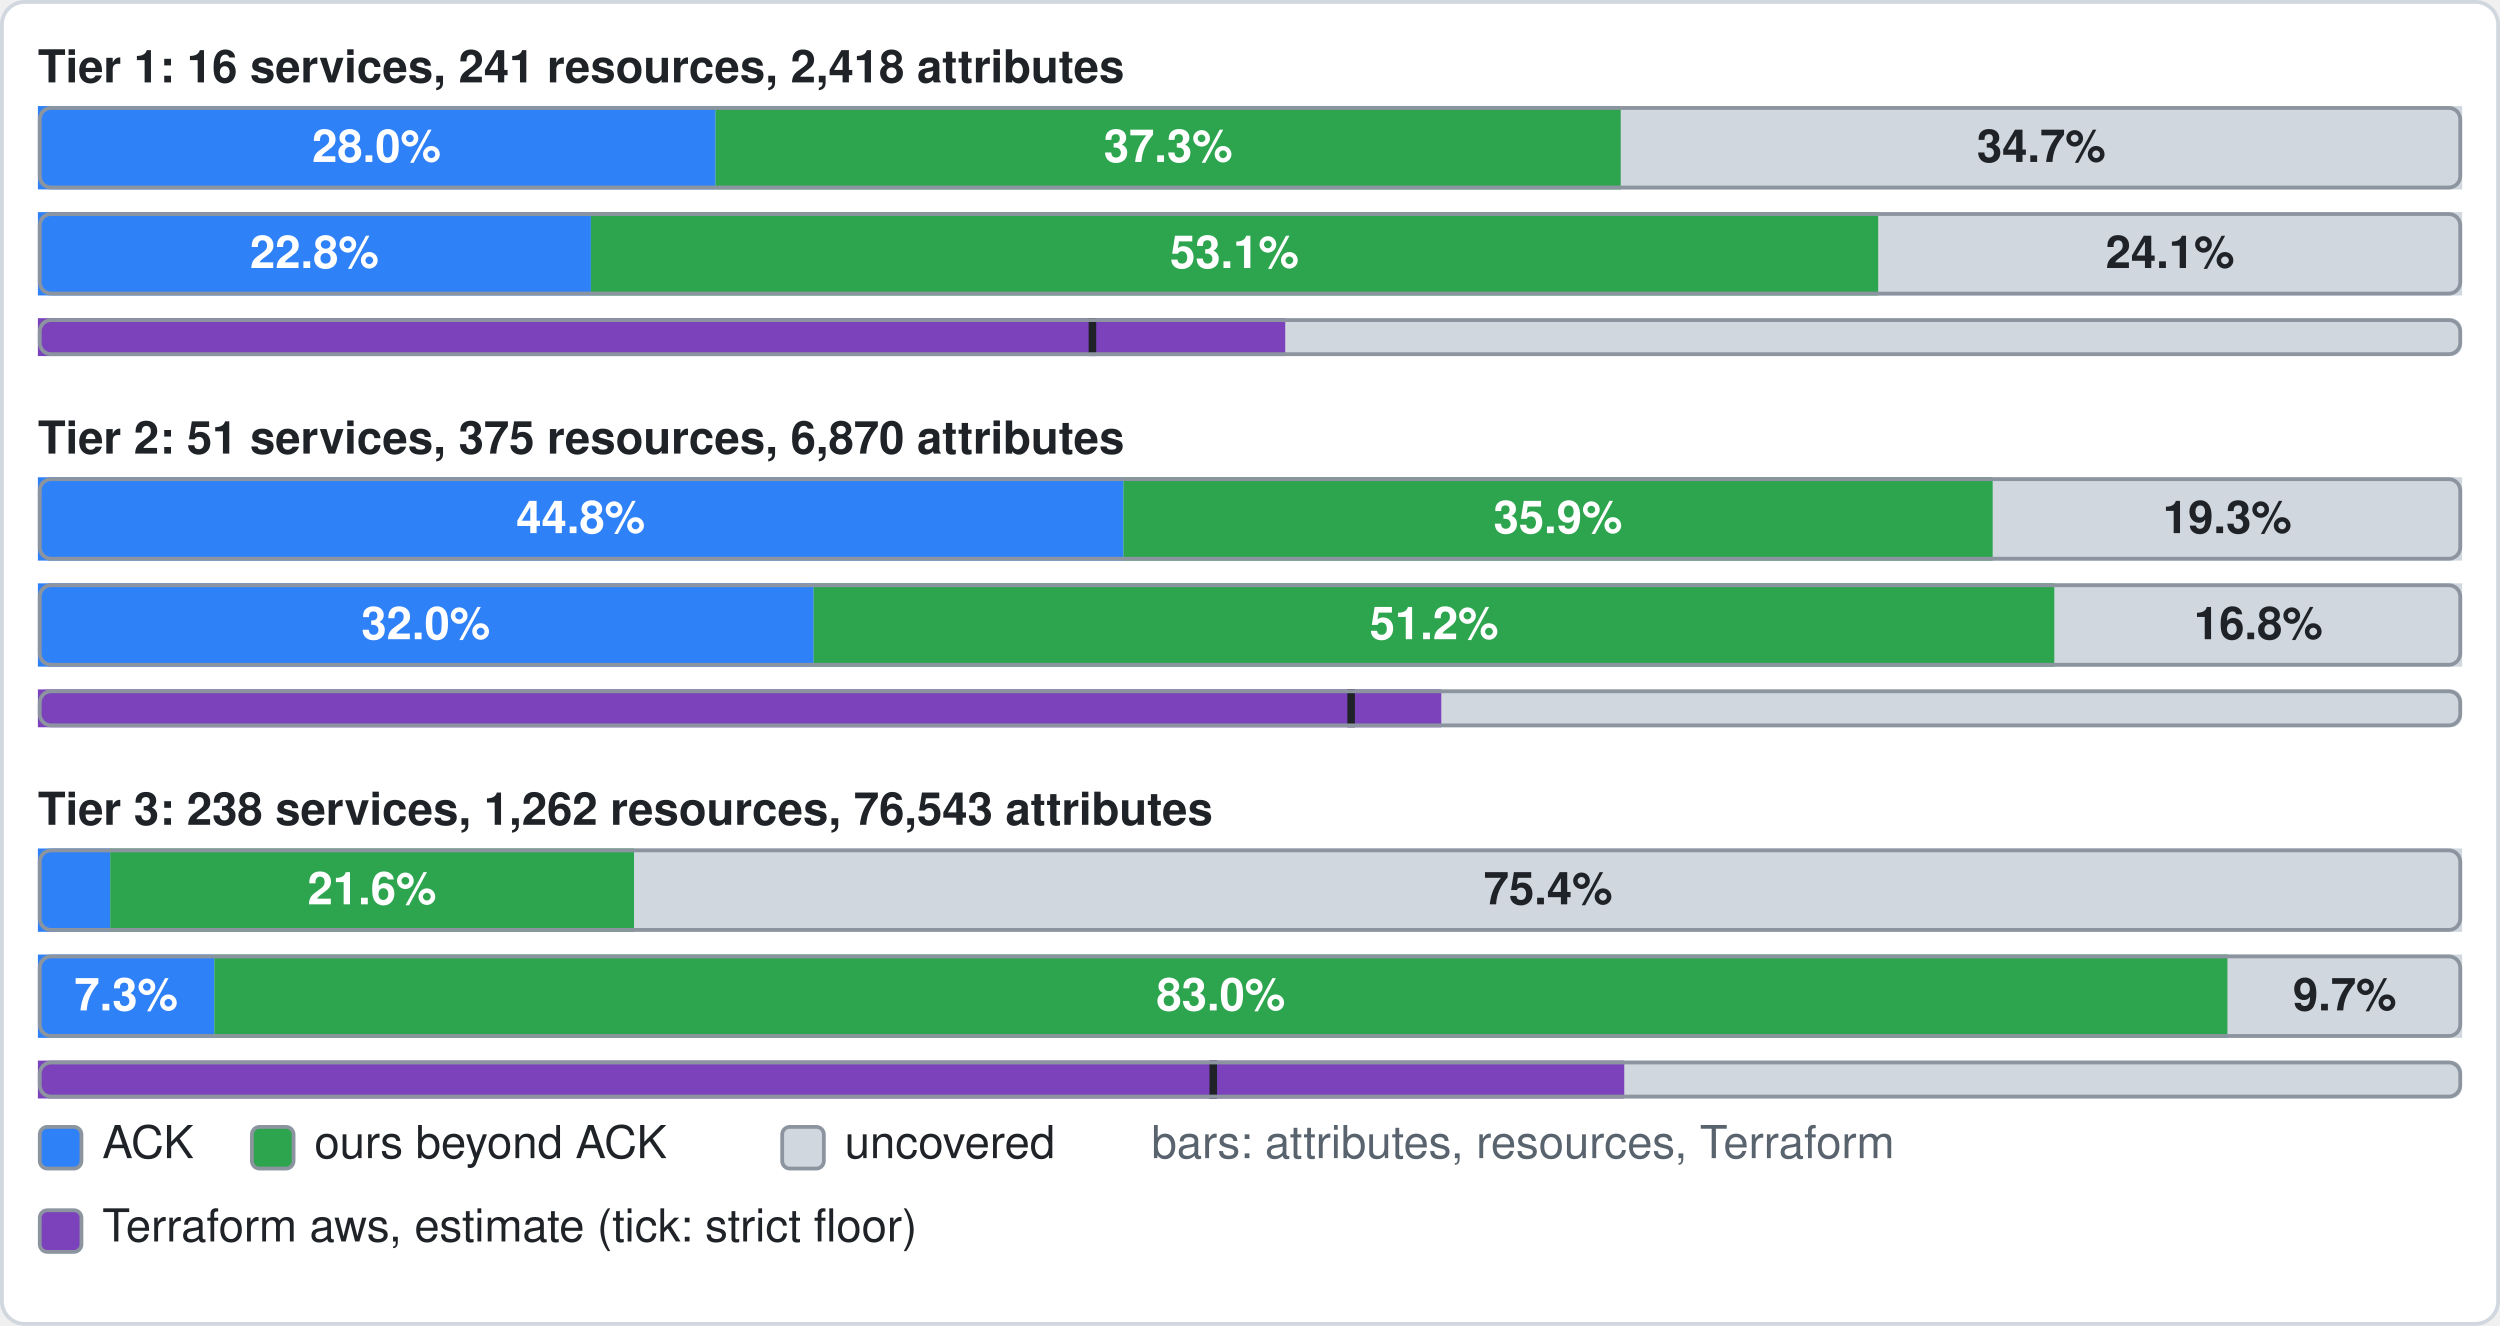
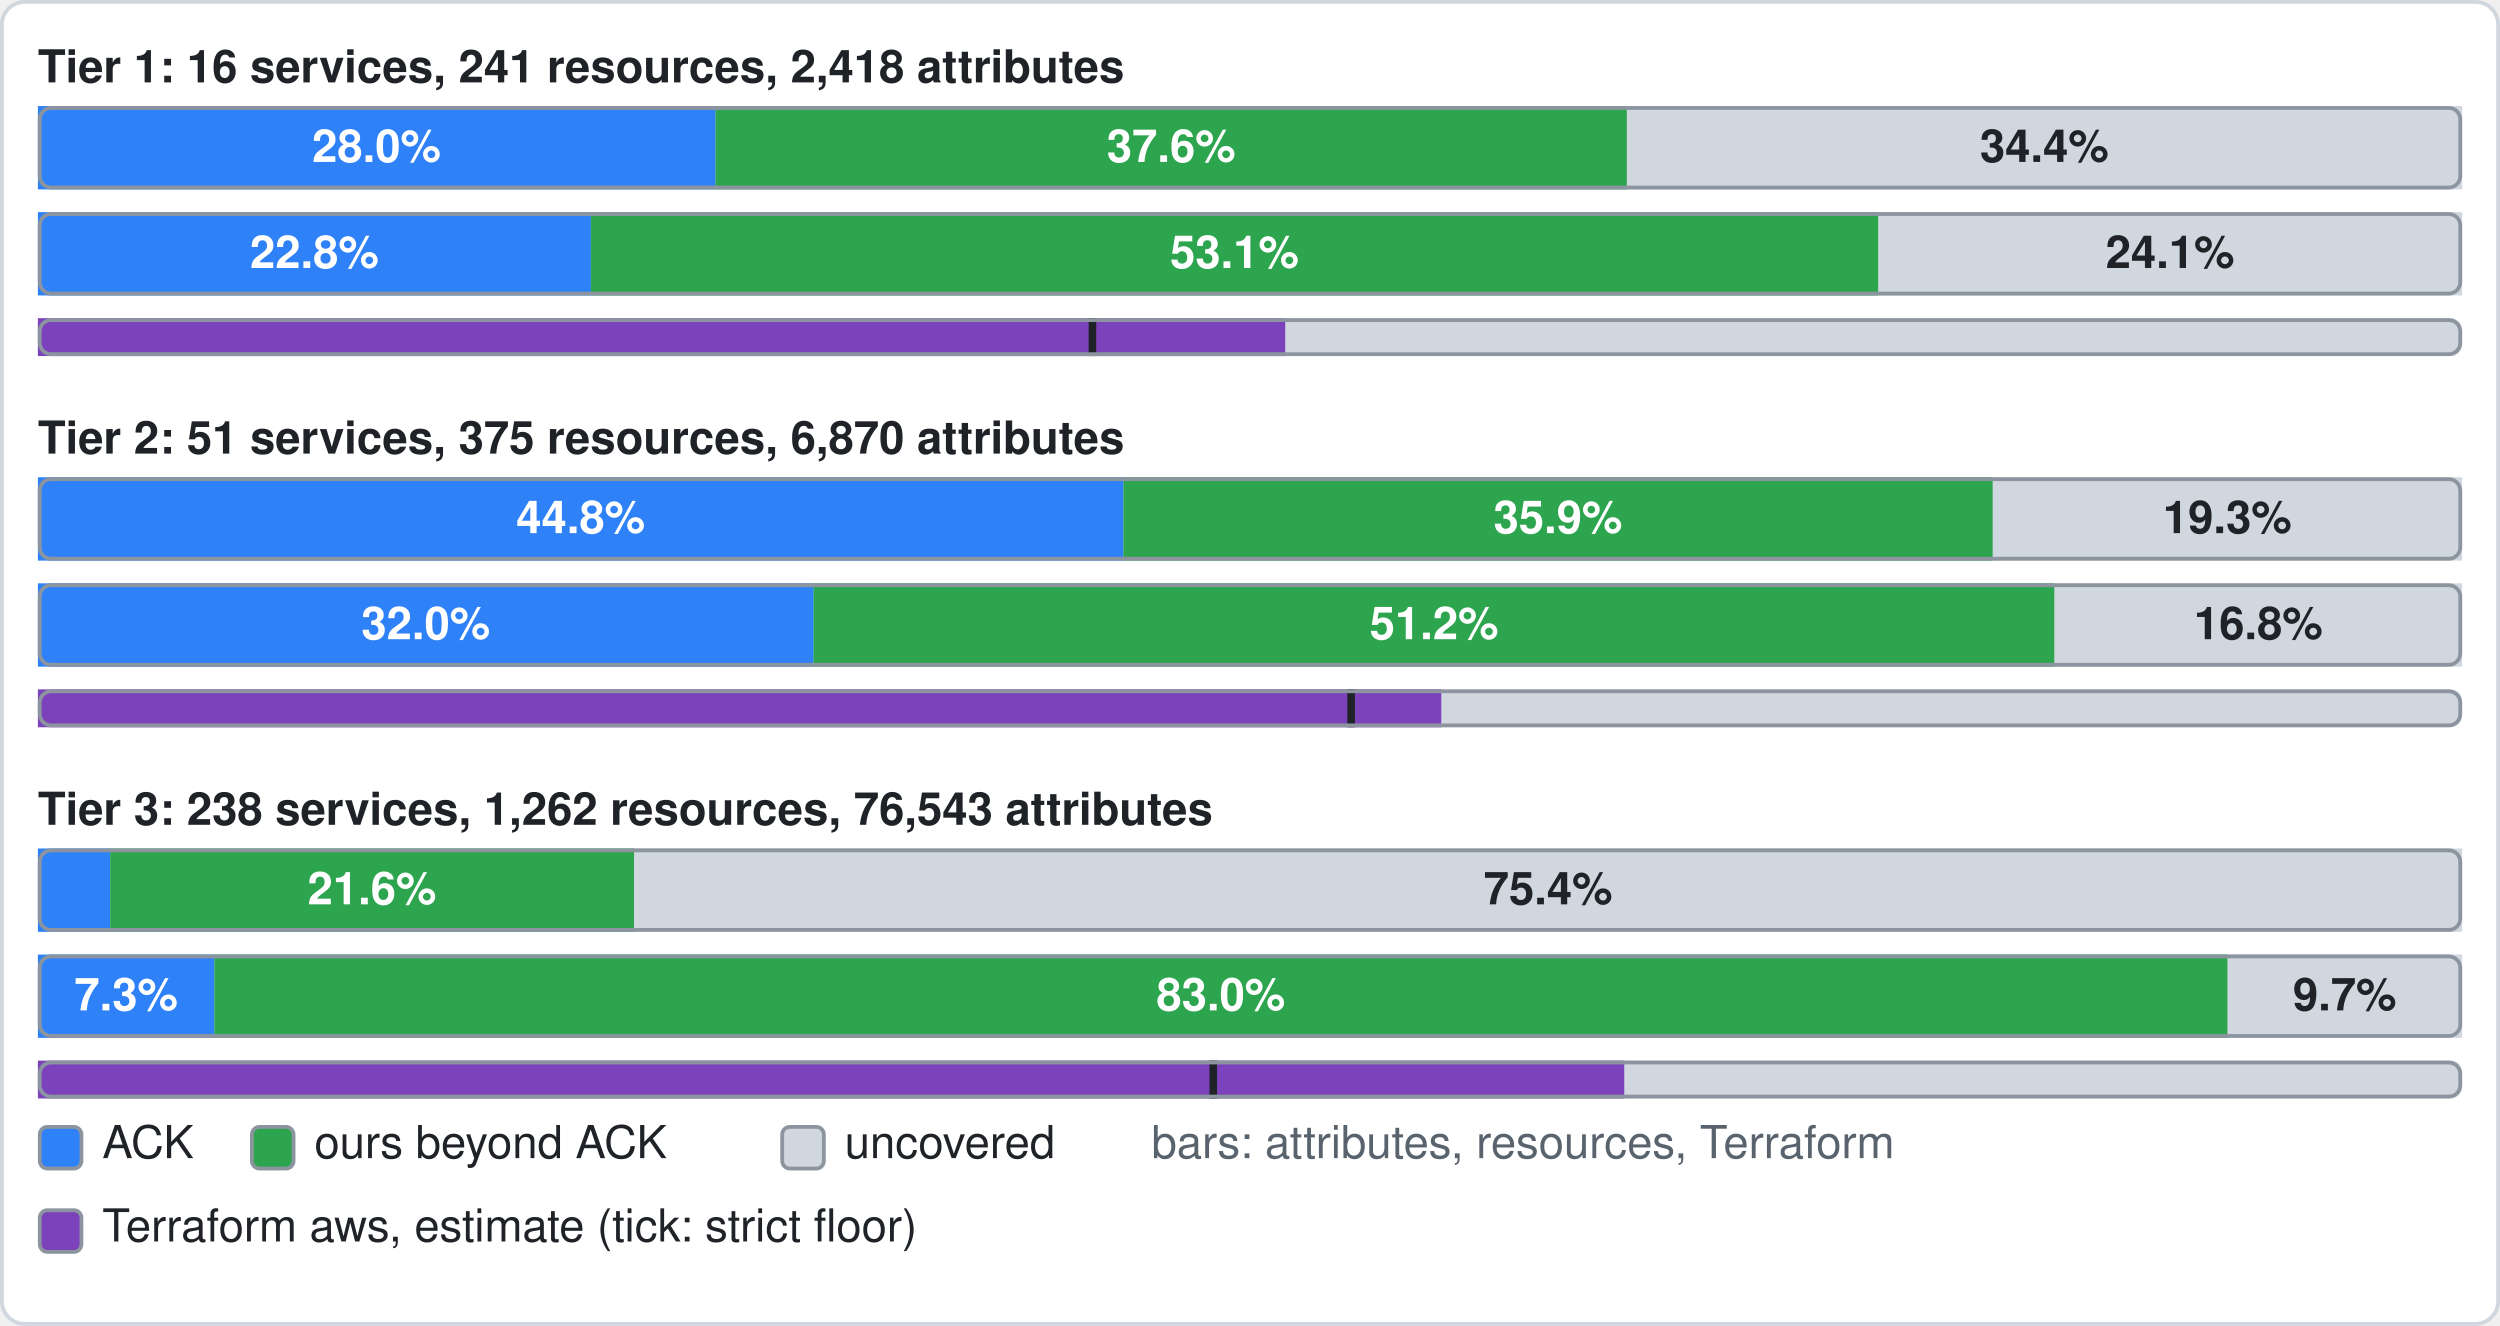
- <svg xmlns="http://www.w3.org/2000/svg" width="660" height="350" viewBox="0 0 660 350" role="img" aria-label="Tier 1: attributes official 28.0%, ours beyond 37.3%, uncovered 34.7%; resources official 22.8%, ours beyond 53.1%, uncovered 24.1%; Terraform aws provider (estimate): 51.5% of 2400 attributes, at least 43.5%. Tier 2: attributes official 44.8%, ours beyond 35.9%, uncovered 19.3%; resources official 32.0%, ours beyond 51.2%, uncovered 16.8%; Terraform aws provider (estimate): 57.9% of 6848 attributes, at least 54.2%. Tier 3: attributes official 3.0%, ours beyond 21.6%, uncovered 75.4%; resources official 7.3%, ours beyond 83.0%, uncovered 9.7%; Terraform aws provider (estimate): 65.4% of 76525 attributes, at least 48.5%">
+ <svg xmlns="http://www.w3.org/2000/svg" width="660" height="350" viewBox="0 0 660 350" role="img" aria-label="Tier 1: attributes official 28.0%, ours beyond 37.6%, uncovered 34.4%; resources official 22.8%, ours beyond 53.1%, uncovered 24.1%; Terraform aws provider (estimate): 51.5% of 2400 attributes, at least 43.5%. Tier 2: attributes official 44.8%, ours beyond 35.9%, uncovered 19.3%; resources official 32.0%, ours beyond 51.2%, uncovered 16.8%; Terraform aws provider (estimate): 57.9% of 6848 attributes, at least 54.2%. Tier 3: attributes official 3.0%, ours beyond 21.6%, uncovered 75.4%; resources official 7.3%, ours beyond 83.0%, uncovered 9.7%; Terraform aws provider (estimate): 65.4% of 76525 attributes, at least 48.5%">
  <rect x="0.5" y="0.5" width="659" height="349" rx="6" fill="#ffffff" stroke="#d0d7de" />
  <text x="10" y="19" font-family="-apple-system,BlinkMacSystemFont,'Segoe UI',Helvetica,Arial,sans-serif" font-size="12" font-weight="600" fill="#1f2328" dominant-baseline="central">Tier 1: 16 services, 241 resources, 2,418 attributes</text>
  <rect x="10" y="28" width="640" height="22" rx="3" fill="#d0d7de" />
  <rect x="10" y="28" width="178.9" height="22" fill="#2f81f7" />
  <text x="99.4" y="40" font-family="-apple-system,BlinkMacSystemFont,'Segoe UI',Helvetica,Arial,sans-serif" font-size="12" font-weight="600" fill="#ffffff" text-anchor="middle" dominant-baseline="central">28.0%</text>
-   <rect x="188.9" y="28" width="239" height="22" fill="#2da44e" />
-   <text x="308.4" y="40" font-family="-apple-system,BlinkMacSystemFont,'Segoe UI',Helvetica,Arial,sans-serif" font-size="12" font-weight="600" fill="#ffffff" text-anchor="middle" dominant-baseline="central">37.3%</text>
-   <rect x="427.9" y="28" width="222.1" height="22" fill="#d0d7de" />
-   <text x="538.9" y="40" font-family="-apple-system,BlinkMacSystemFont,'Segoe UI',Helvetica,Arial,sans-serif" font-size="12" font-weight="600" fill="#1f2328" text-anchor="middle" dominant-baseline="central">34.7%</text>
+   <rect x="188.9" y="28" width="240.6" height="22" fill="#2da44e" />
+   <text x="309.2" y="40" font-family="-apple-system,BlinkMacSystemFont,'Segoe UI',Helvetica,Arial,sans-serif" font-size="12" font-weight="600" fill="#ffffff" text-anchor="middle" dominant-baseline="central">37.6%</text>
+   <rect x="429.5" y="28" width="220.5" height="22" fill="#d0d7de" />
+   <text x="539.7" y="40" font-family="-apple-system,BlinkMacSystemFont,'Segoe UI',Helvetica,Arial,sans-serif" font-size="12" font-weight="600" fill="#1f2328" text-anchor="middle" dominant-baseline="central">34.4%</text>
  <rect x="10.5" y="28.5" width="639" height="21" rx="3" fill="none" stroke="#8c959f" />
  <rect x="10" y="56" width="640" height="22" rx="3" fill="#d0d7de" />
  <rect x="10" y="56" width="146" height="22" fill="#2f81f7" />
  <text x="83" y="68" font-family="-apple-system,BlinkMacSystemFont,'Segoe UI',Helvetica,Arial,sans-serif" font-size="12" font-weight="600" fill="#ffffff" text-anchor="middle" dominant-baseline="central">22.8%</text>
  <rect x="156" y="56" width="339.9" height="22" fill="#2da44e" />
  <text x="325.9" y="68" font-family="-apple-system,BlinkMacSystemFont,'Segoe UI',Helvetica,Arial,sans-serif" font-size="12" font-weight="600" fill="#ffffff" text-anchor="middle" dominant-baseline="central">53.1%</text>
  <rect x="495.9" y="56" width="154.1" height="22" fill="#d0d7de" />
  <text x="572.9" y="68" font-family="-apple-system,BlinkMacSystemFont,'Segoe UI',Helvetica,Arial,sans-serif" font-size="12" font-weight="600" fill="#1f2328" text-anchor="middle" dominant-baseline="central">24.1%</text>
  <rect x="10.5" y="56.5" width="639" height="21" rx="3" fill="none" stroke="#8c959f" />
  <rect x="10" y="84" width="640" height="10" rx="3" fill="#d0d7de" />
  <rect x="10" y="84" width="329.3" height="10" fill="#7b42bc" />
  <rect x="287.4" y="84" width="2" height="10" fill="#1f2328" />
  <rect x="10.5" y="84.5" width="639" height="9" rx="3" fill="none" stroke="#8c959f" />
  <text x="10" y="117" font-family="-apple-system,BlinkMacSystemFont,'Segoe UI',Helvetica,Arial,sans-serif" font-size="12" font-weight="600" fill="#1f2328" dominant-baseline="central">Tier 2: 51 services, 375 resources, 6,870 attributes</text>
  <rect x="10" y="126" width="640" height="22" rx="3" fill="#d0d7de" />
  <rect x="10" y="126" width="286.6" height="22" fill="#2f81f7" />
  <text x="153.3" y="138" font-family="-apple-system,BlinkMacSystemFont,'Segoe UI',Helvetica,Arial,sans-serif" font-size="12" font-weight="600" fill="#ffffff" text-anchor="middle" dominant-baseline="central">44.8%</text>
  <rect x="296.6" y="126" width="229.5" height="22" fill="#2da44e" />
  <text x="411.3" y="138" font-family="-apple-system,BlinkMacSystemFont,'Segoe UI',Helvetica,Arial,sans-serif" font-size="12" font-weight="600" fill="#ffffff" text-anchor="middle" dominant-baseline="central">35.9%</text>
  <rect x="526.1" y="126" width="123.9" height="22" fill="#d0d7de" />
  <text x="588" y="138" font-family="-apple-system,BlinkMacSystemFont,'Segoe UI',Helvetica,Arial,sans-serif" font-size="12" font-weight="600" fill="#1f2328" text-anchor="middle" dominant-baseline="central">19.3%</text>
  <rect x="10.5" y="126.5" width="639" height="21" rx="3" fill="none" stroke="#8c959f" />
  <rect x="10" y="154" width="640" height="22" rx="3" fill="#d0d7de" />
  <rect x="10" y="154" width="204.8" height="22" fill="#2f81f7" />
  <text x="112.4" y="166" font-family="-apple-system,BlinkMacSystemFont,'Segoe UI',Helvetica,Arial,sans-serif" font-size="12" font-weight="600" fill="#ffffff" text-anchor="middle" dominant-baseline="central">32.0%</text>
  <rect x="214.8" y="154" width="327.6" height="22" fill="#2da44e" />
  <text x="378.6" y="166" font-family="-apple-system,BlinkMacSystemFont,'Segoe UI',Helvetica,Arial,sans-serif" font-size="12" font-weight="600" fill="#ffffff" text-anchor="middle" dominant-baseline="central">51.2%</text>
  <rect x="542.4" y="154" width="107.6" height="22" fill="#d0d7de" />
  <text x="596.2" y="166" font-family="-apple-system,BlinkMacSystemFont,'Segoe UI',Helvetica,Arial,sans-serif" font-size="12" font-weight="600" fill="#1f2328" text-anchor="middle" dominant-baseline="central">16.8%</text>
  <rect x="10.5" y="154.5" width="639" height="21" rx="3" fill="none" stroke="#8c959f" />
  <rect x="10" y="182" width="640" height="10" rx="3" fill="#d0d7de" />
  <rect x="10" y="182" width="370.5" height="10" fill="#7b42bc" />
  <rect x="355.7" y="182" width="2" height="10" fill="#1f2328" />
  <rect x="10.5" y="182.5" width="639" height="9" rx="3" fill="none" stroke="#8c959f" />
  <text x="10" y="215" font-family="-apple-system,BlinkMacSystemFont,'Segoe UI',Helvetica,Arial,sans-serif" font-size="12" font-weight="600" fill="#1f2328" dominant-baseline="central">Tier 3: 238 services, 1,262 resources, 76,543 attributes</text>
  <rect x="10" y="224" width="640" height="22" rx="3" fill="#d0d7de" />
  <rect x="10" y="224" width="19.1" height="22" fill="#2f81f7" />
  <rect x="29.1" y="224" width="138.3" height="22" fill="#2da44e" />
  <text x="98.2" y="236" font-family="-apple-system,BlinkMacSystemFont,'Segoe UI',Helvetica,Arial,sans-serif" font-size="12" font-weight="600" fill="#ffffff" text-anchor="middle" dominant-baseline="central">21.6%</text>
  <rect x="167.4" y="224" width="482.6" height="22" fill="#d0d7de" />
  <text x="408.7" y="236" font-family="-apple-system,BlinkMacSystemFont,'Segoe UI',Helvetica,Arial,sans-serif" font-size="12" font-weight="600" fill="#1f2328" text-anchor="middle" dominant-baseline="central">75.4%</text>
  <rect x="10.5" y="224.5" width="639" height="21" rx="3" fill="none" stroke="#8c959f" />
  <rect x="10" y="252" width="640" height="22" rx="3" fill="#d0d7de" />
  <rect x="10" y="252" width="46.6" height="22" fill="#2f81f7" />
  <text x="33.3" y="264" font-family="-apple-system,BlinkMacSystemFont,'Segoe UI',Helvetica,Arial,sans-serif" font-size="12" font-weight="600" fill="#ffffff" text-anchor="middle" dominant-baseline="central">7.3%</text>
  <rect x="56.6" y="252" width="531.5" height="22" fill="#2da44e" />
  <text x="322.3" y="264" font-family="-apple-system,BlinkMacSystemFont,'Segoe UI',Helvetica,Arial,sans-serif" font-size="12" font-weight="600" fill="#ffffff" text-anchor="middle" dominant-baseline="central">83.0%</text>
  <rect x="588.1" y="252" width="61.9" height="22" fill="#d0d7de" />
  <text x="619" y="264" font-family="-apple-system,BlinkMacSystemFont,'Segoe UI',Helvetica,Arial,sans-serif" font-size="12" font-weight="600" fill="#1f2328" text-anchor="middle" dominant-baseline="central">9.7%</text>
  <rect x="10.5" y="252.5" width="639" height="21" rx="3" fill="none" stroke="#8c959f" />
  <rect x="10" y="280" width="640" height="10" rx="3" fill="#d0d7de" />
  <rect x="10" y="280" width="418.8" height="10" fill="#7b42bc" />
  <rect x="319.3" y="280" width="2" height="10" fill="#1f2328" />
  <rect x="10.5" y="280.5" width="639" height="9" rx="3" fill="none" stroke="#8c959f" />
  <rect x="10.5" y="297.5" width="11" height="11" rx="2" fill="#2f81f7" stroke="#8c959f" />
  <text x="27" y="303" font-family="-apple-system,BlinkMacSystemFont,'Segoe UI',Helvetica,Arial,sans-serif" font-size="12" fill="#1f2328" dominant-baseline="central">ACK</text>
  <rect x="66.5" y="297.5" width="11" height="11" rx="2" fill="#2da44e" stroke="#8c959f" />
  <text x="83" y="303" font-family="-apple-system,BlinkMacSystemFont,'Segoe UI',Helvetica,Arial,sans-serif" font-size="12" fill="#1f2328" dominant-baseline="central">ours beyond ACK</text>
  <rect x="206.5" y="297.5" width="11" height="11" rx="2" fill="#d0d7de" stroke="#8c959f" />
  <text x="223" y="303" font-family="-apple-system,BlinkMacSystemFont,'Segoe UI',Helvetica,Arial,sans-serif" font-size="12" fill="#1f2328" dominant-baseline="central">uncovered</text>
  <text x="304" y="303" font-family="-apple-system,BlinkMacSystemFont,'Segoe UI',Helvetica,Arial,sans-serif" font-size="12" fill="#59636e" dominant-baseline="central">bars: attributes, resources, Terraform</text>
  <rect x="10.5" y="319.5" width="11" height="11" rx="2" fill="#7b42bc" stroke="#8c959f" />
  <text x="27" y="325" font-family="-apple-system,BlinkMacSystemFont,'Segoe UI',Helvetica,Arial,sans-serif" font-size="12" fill="#1f2328" dominant-baseline="central">Terraform aws, estimate (tick: strict floor)</text>
</svg>
